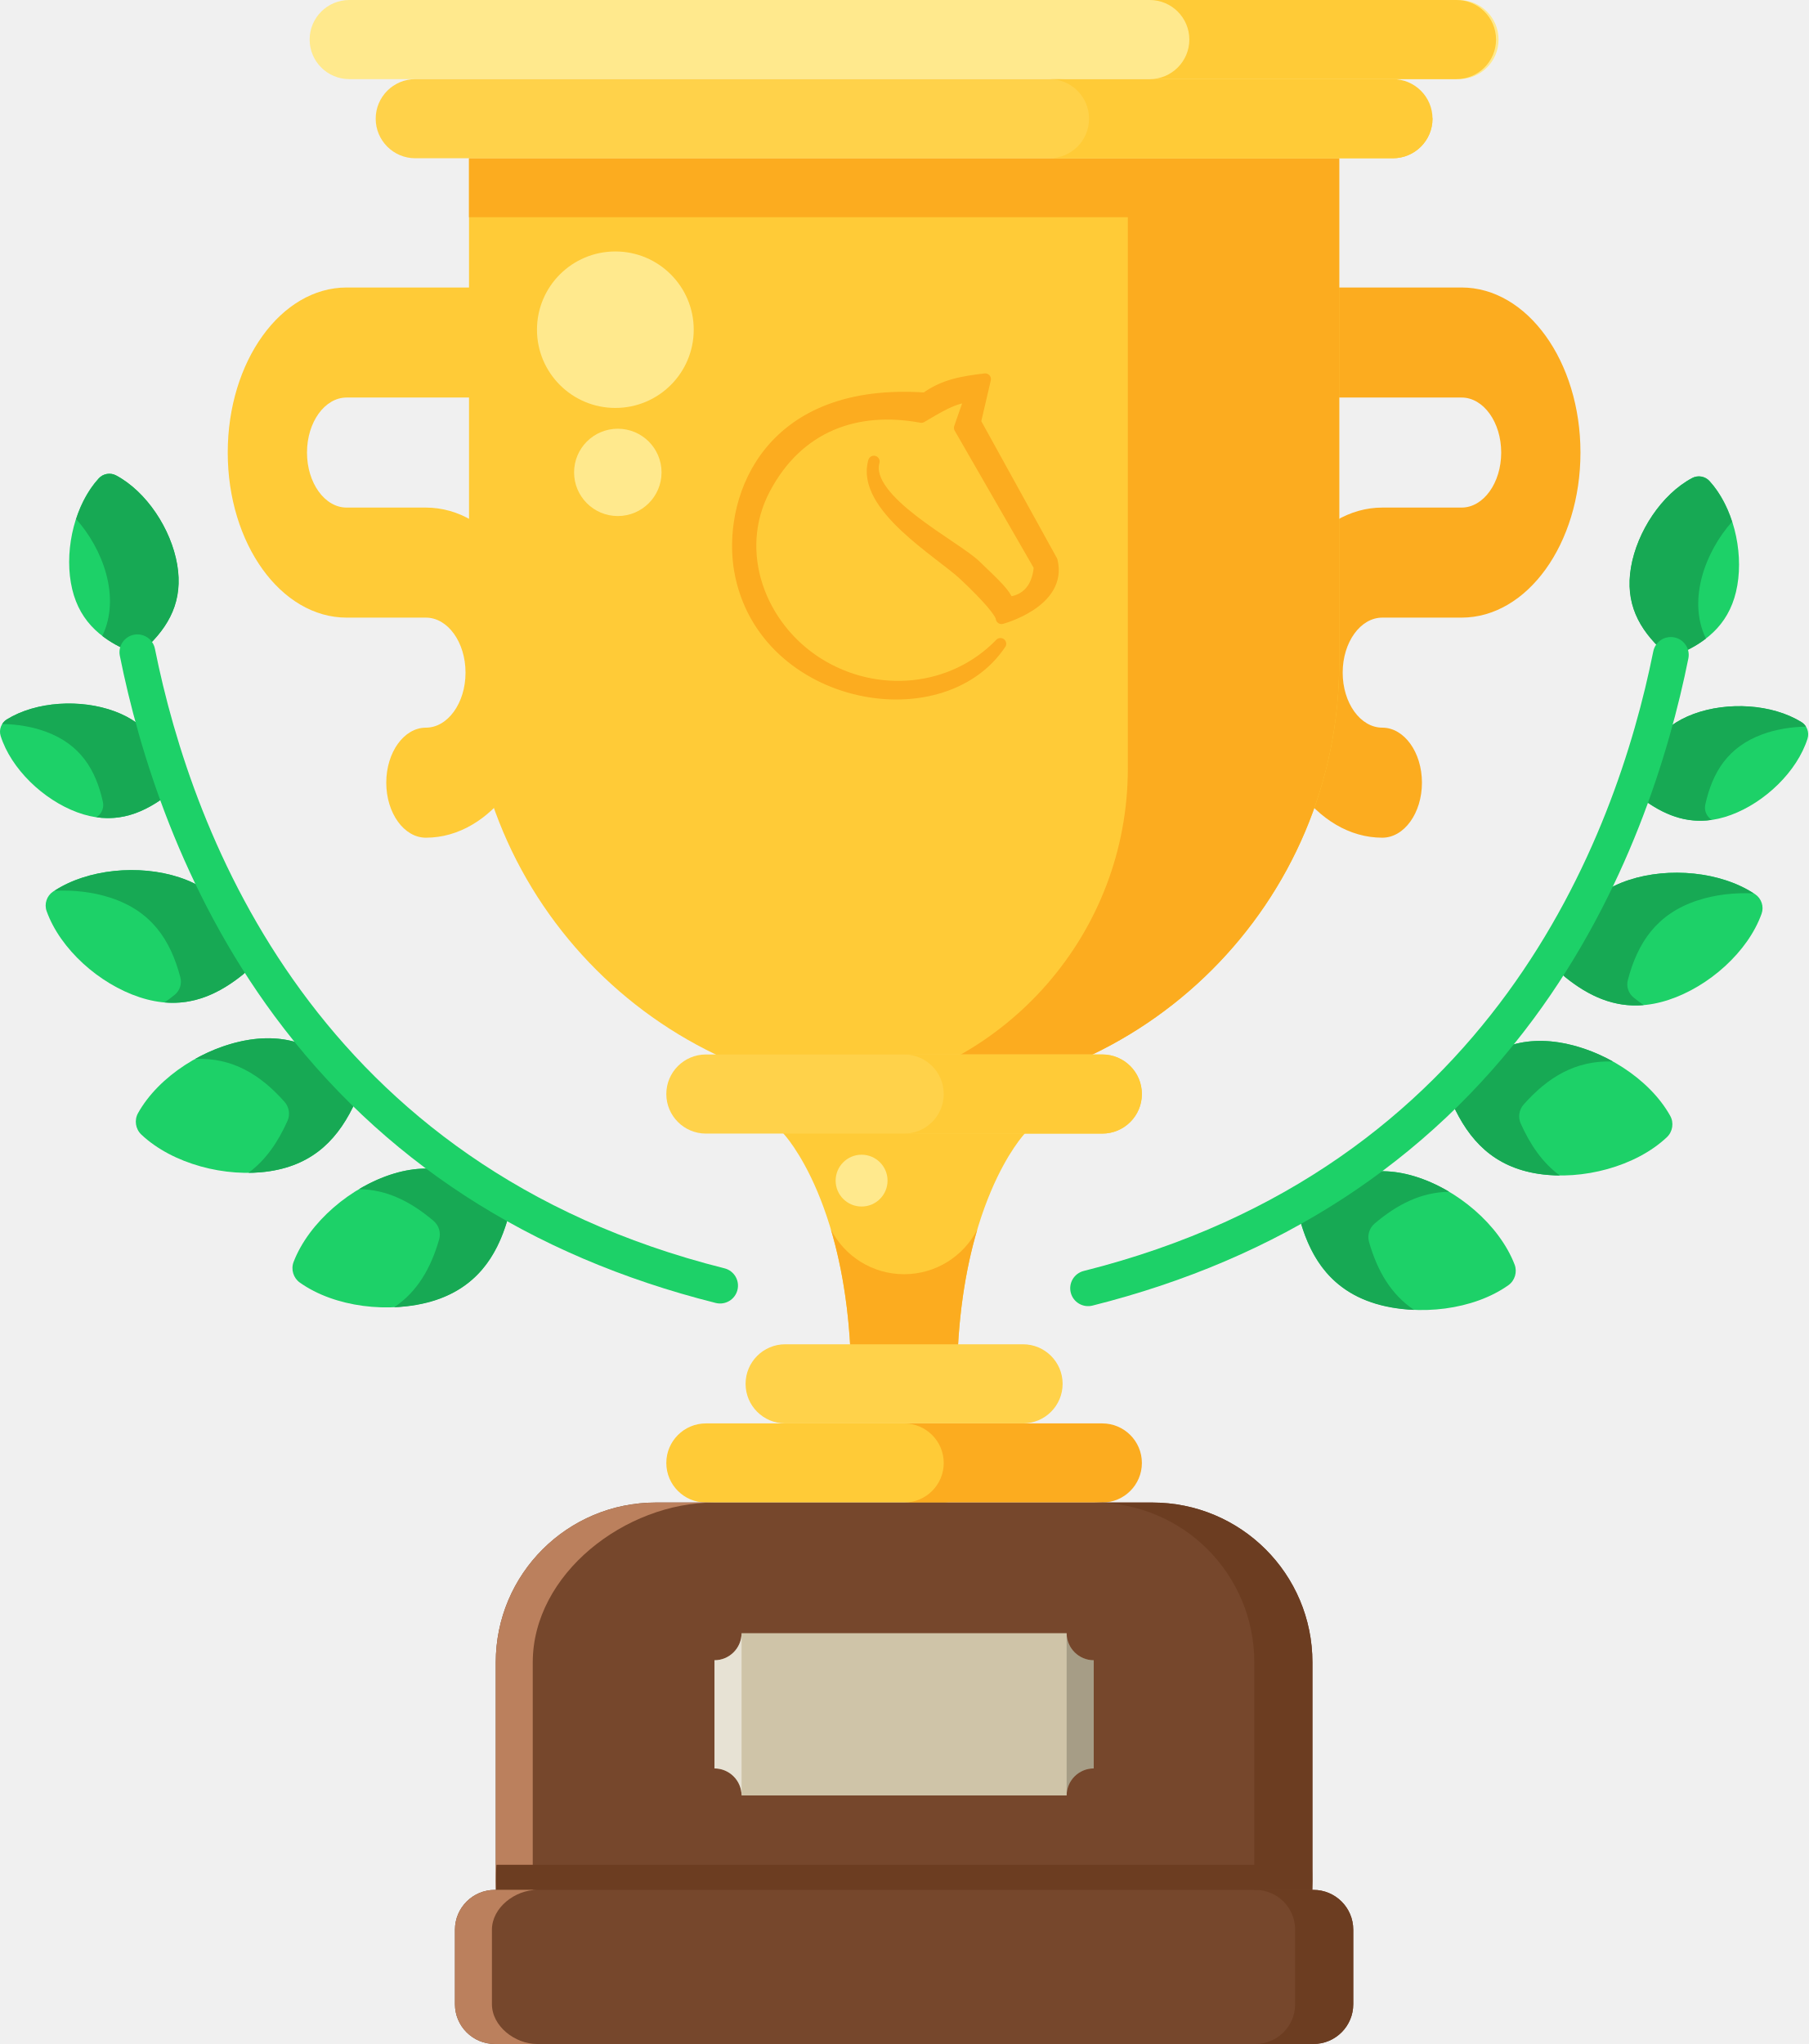
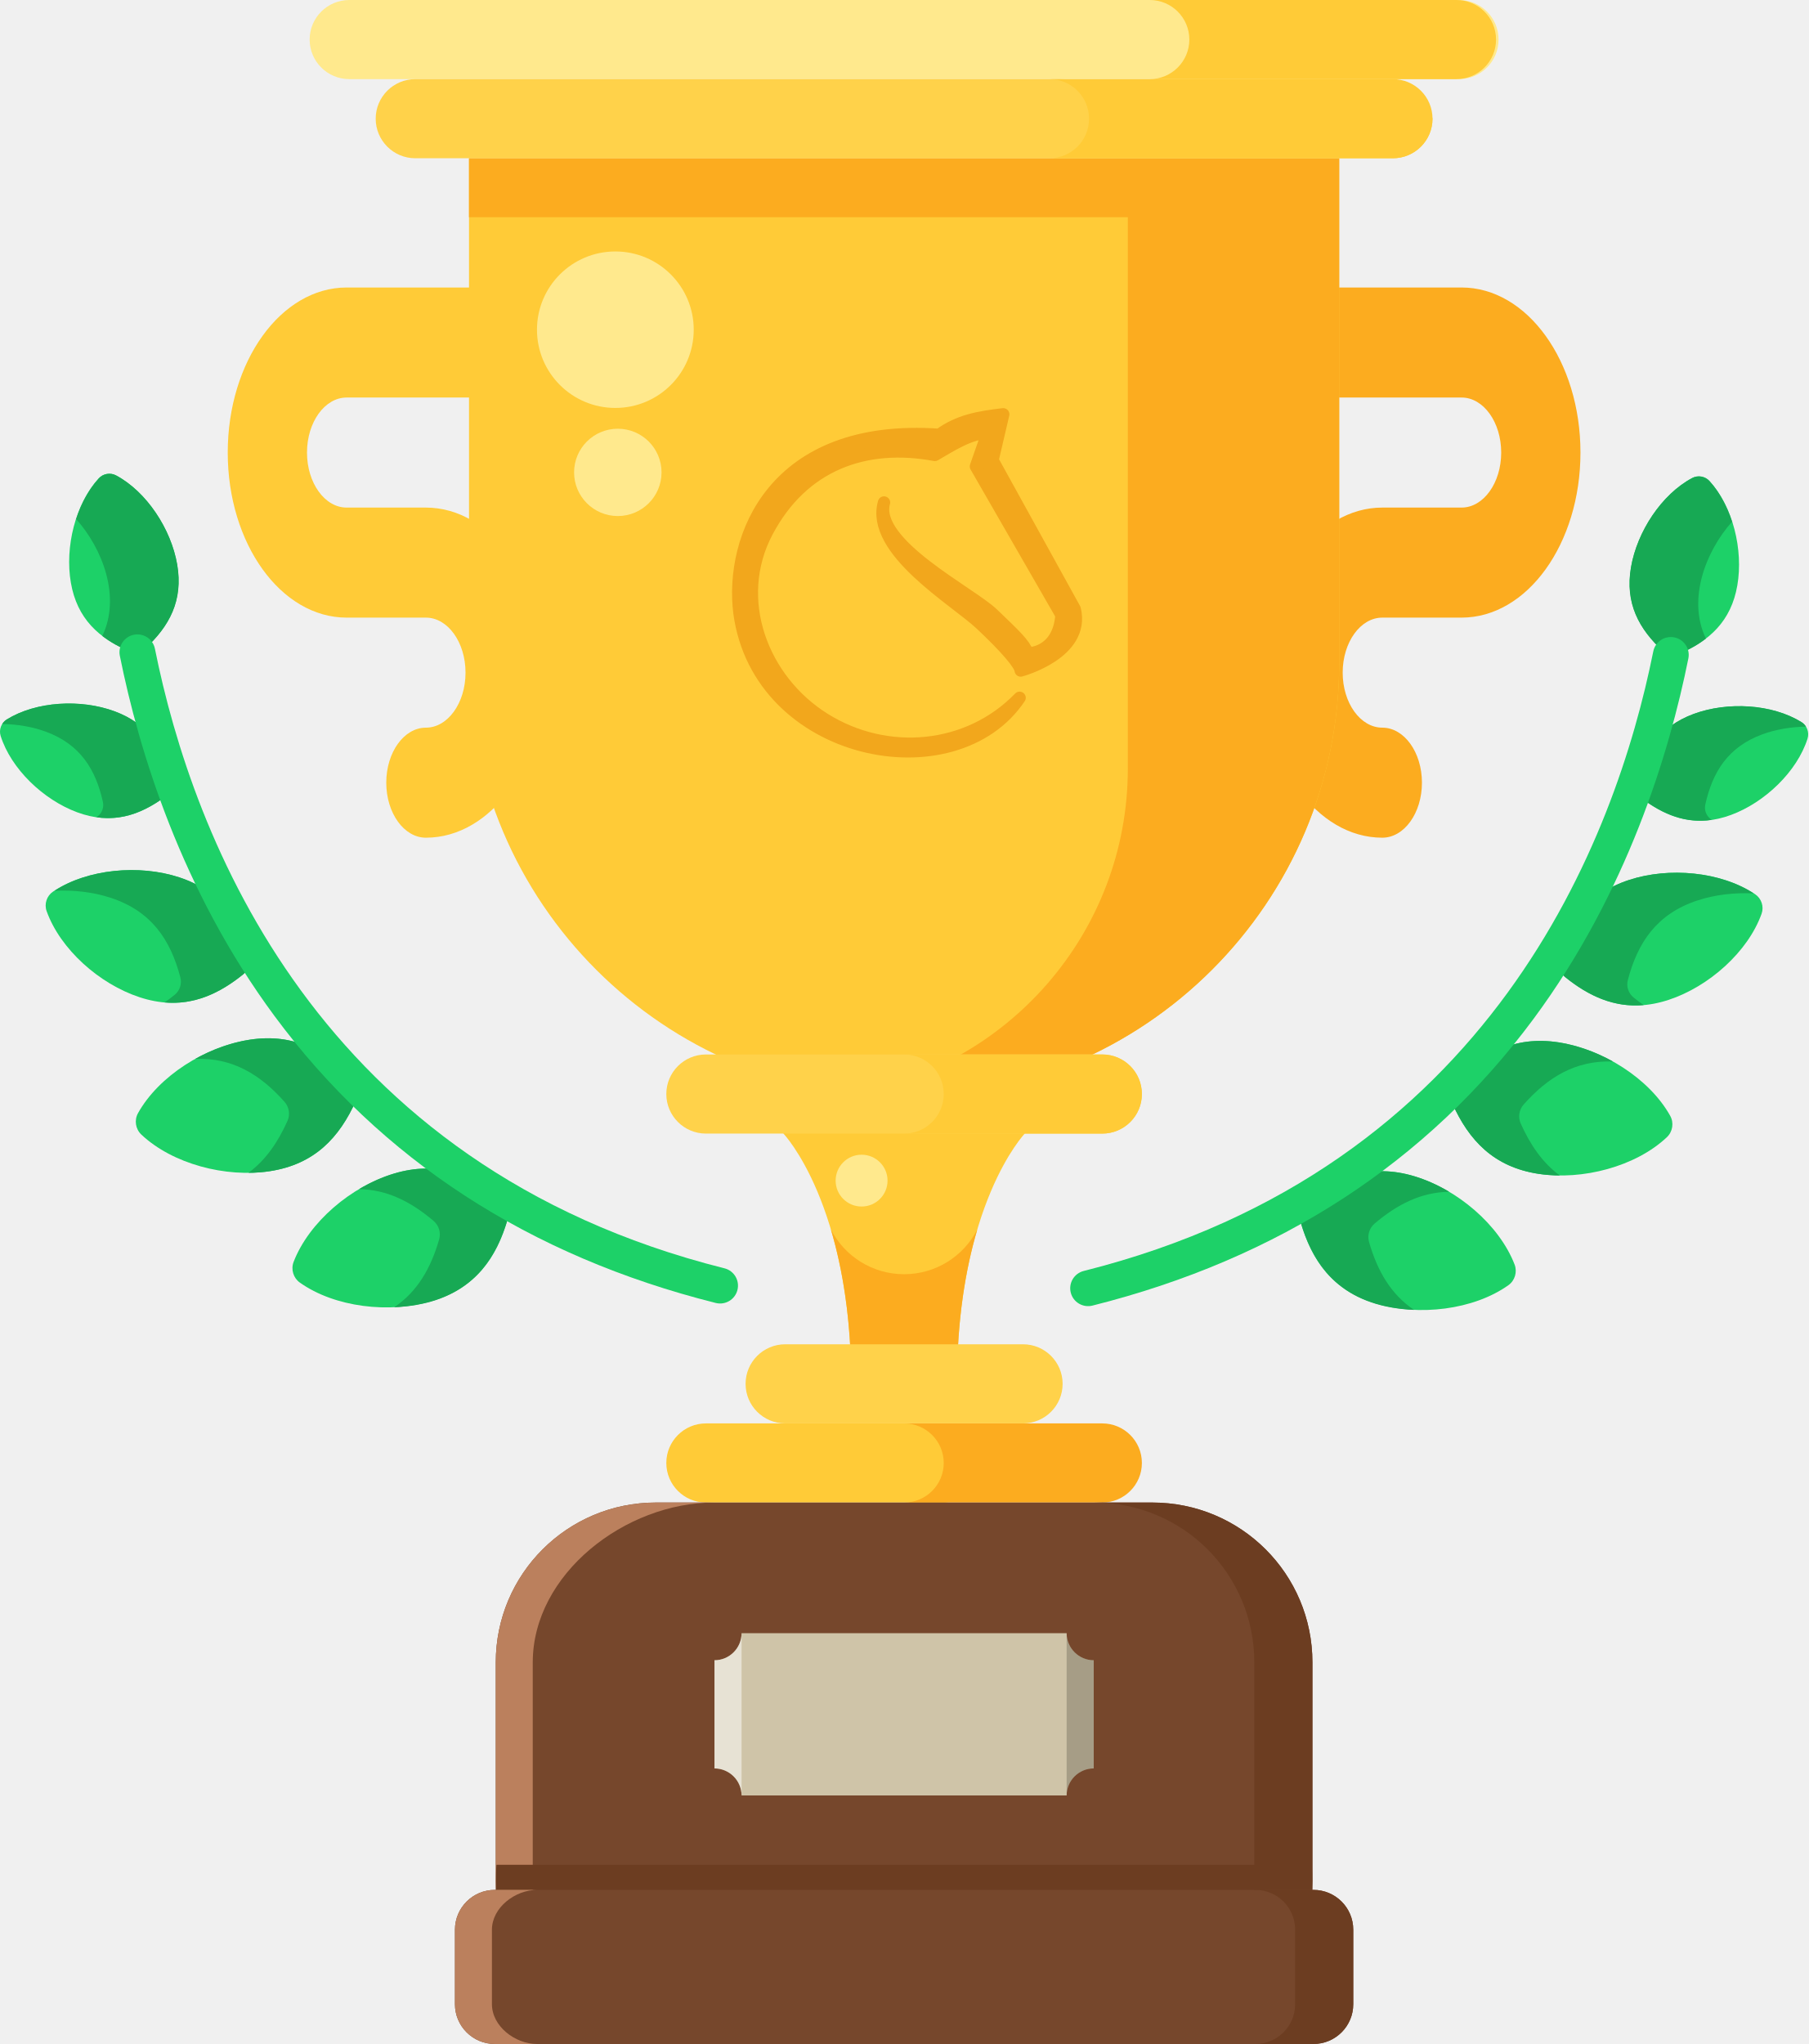
<svg xmlns="http://www.w3.org/2000/svg" height="470.657" width="416.442" id="svg756" xml:space="preserve" viewBox="0 0 416.442 470.657" version="1.1" enable-background="new 0 0 512 512">
  <defs id="defs760" />
  <g id="g754" transform="matrix(0.60848,0,0,0.60733,52.45033,79.85175)">
    <path id="path634" fill="#ffcb37" d="m 256,283.31 h 45.667 v 15 c 0,0 -25.667,26.875 -25.667,94.875 h -40 c 0,-68 -25.667,-94.875 -25.667,-94.875 v -15 z" />
    <path id="path636" fill="#fcac1f" d="m 256,393.19 h -20 c 0,-24.681 -3.382,-43.939 -7.69,-58.466 5.171,10.033 15.625,16.898 27.69,16.898 12.065,0 22.519,-6.866 27.69,-16.899 -4.308,14.527 -7.69,33.786 -7.69,58.467 z" />
    <path id="path638" stroke-width="1.179" fill="#ffcb37" d="M 256,19.243 H 45 c -8.284,0 -15,9.34 -15,20.86 0,11.52 6.716,20.86 15,20.86 h 30 c 24.853,0 45,28.018 45,62.581 0,34.563 -20.147,62.581 -45,62.581 -8.284,0 -15,-9.34 -15,-20.86 0,-11.52 6.716,-20.86 15,-20.86 8.284,0 15,-9.34 15,-20.86 0,-11.52 -6.716,-20.86 -15,-20.86 H 45 C 20.147,102.685 0,74.667 0,40.104 0,5.541 20.147,-22.477 45,-22.477 h 211" />
    <path id="path640" stroke-width="1.179" fill="#fcac1f" d="m 256,-22.478 h 211 c 24.853,0 45,28.018 45,62.581 0,34.563 -20.147,62.581 -45,62.581 h -30 c -8.284,0 -15,9.34 -15,20.86 0,11.52 6.716,20.86 15,20.86 8.284,0 15,9.34 15,20.86 0,11.52 -6.716,20.86 -15,20.86 -24.853,0 -45,-28.018 -45,-62.581 0,-34.563 20.147,-62.581 45,-62.581 h 30 c 8.284,0 15,-9.34 15,-20.86 0,-11.52 -6.716,-20.86 -15,-20.86 H 256" />
    <path id="path642" fill="#ffcb37" d="m 256,284.52 c 90.954,0 164.69,-73.732 164.69,-164.69 V -71.48 H 91.32 v 191.31 c 0,90.954 73.732,164.69 164.69,164.69 z" />
    <g id="g652">
      <path id="path644" fill="#fcac1f" d="m 91.316,-71.478 v 22.361 h 249.37 v 208.95 c 0,62.541 -46.047,114.32 -106.09,123.3 7.005,0.908 14.146,1.383 21.398,1.383 90.953,0 164.69,-73.732 164.69,-164.69 v -191.31 h -80 z" />
      <path id="path646" fill="#ffe98d" d="m 46,-101.48 h 420 c 8.284,0 15,-6.716 15,-15 0,-8.284 -6.716,-15 -15,-15 H 46 c -8.284,0 -15,6.716 -15,15 0,8.284 6.716,15 15,15 z" />
      <path id="path648" fill="#ffd24a" d="m 71,-71.478 h 370 c 8.284,0 15,-6.716 15,-15 0,-8.284 -133.14,-15 -141.42,-15 H 71 c -8.284,0 -15,6.716 -15,15 0,8.284 6.716,15 15,15 z" />
      <path id="path650" fill="#ffd24a" d="m 181,268.31 h 150 c 8.284,0 15,6.716 15,15 0,8.284 -6.716,15 -15,15 H 181 c -8.284,0 -15,-6.716 -15,-15 0,-8.285 6.716,-15 15,-15 z" />
    </g>
    <path id="path654" fill="#ffcb37" d="m 271,283.31 c 0,-8.284 -6.716,-15 -15,-15 h 75 c 8.284,0 15,6.716 15,15 0,8.284 -6.716,15 -15,15 h -75 c 8.284,0 15,-6.716 15,-15 z" />
    <g id="g664">
      <path id="path656" fill="#ffcb37" d="m 181,408.19 h 76.989 c 8.284,0 28.011,6.716 28.011,15 0,0 -6.716,15 -15,15 h -90 c -8.284,0 -15,-6.716 -15,-15 0,-8.285 6.716,-15 15,-15 z" />
      <path id="path658" fill="#fcac1f" d="m 271,423.19 c 0,-8.284 -6.716,-15 -15,-15 h 75 c 8.284,0 15,6.716 15,15 0,8.284 -6.716,15 -15,15 h -75 c 8.284,0 15,-6.716 15,-15 z" />
      <path id="path660" fill="#ffd24a" d="m 211,378.19 h 90 c 8.284,0 15,6.716 15,15 0,8.284 -6.716,15 -15,15 h -90 c -8.284,0 -15,-6.716 -15,-15 0,-8.285 6.716,-15 15,-15 z" />
      <path id="path662" fill="#ffcb37" d="m 326,-86.478 c 0,-8.284 -6.716,-15 -15,-15 h 130 c 8.284,0 15,6.716 15,15 0,8.284 -6.716,15 -15,15 H 311 c 8.284,0 15,-6.716 15,-15 z" />
    </g>
    <circle id="circle666" stroke-width="1.516" fill="#ffe98d" r="16.551" cy="47.62" cx="147.64" />
    <circle id="circle668" stroke-width="1.516" fill="#ffe98d" r="29.664" cy="-6.478" cx="146.71" />
-     <path id="path670" style="paint-order:normal" stroke-width="4.356" stroke-linejoin="round" stroke="#fcac1f" fill="#fcac1f" d="m 286.69,12.268 c -8.594,1.018 -15.709,2.197 -22.61,7.266 -58.766,-4.135 -73.926,36.646 -70.584,63.025 6.849,50.768 76.056,64.338 98.972,30.039 -18.124,18.742 -46.932,21.314 -68.96,7.511 -22.027,-13.803 -32.899,-42.353 -20.264,-66.279 12.635,-23.926 34.849,-31.735 59.282,-27.181 5.918,-3.453 12.722,-7.841 18.64,-7.762 l -4.127,11.833 30.234,52.606 c -1.067,13.768 -11.911,13.567 -11.911,13.567 -1.399,-3.582 -4.543,-6.411 -12.353,-13.947 -7.81,-7.536 -42.523,-24.784 -38.441,-39.467 -4.873,16.967 25.106,34.463 34.185,43.013 9.079,8.55 13.927,14.321 14.109,16.453 0,0 22.869,-6.098 19.084,-21.74 l -29.041,-52.692 z m 6.447,88.603 v 0.018 z" />
+     <path id="path670" style="display:inline;paint-order:normal;fill:#f2a71c;fill-opacity:1;stroke:#f2a71c;stroke-opacity:1" stroke-width="4.667" stroke-linejoin="round" stroke="#fcac1f" fill="#fcac1f" d="m 293.522,25.596 c -9.207,1.09 -16.829,2.354 -24.222,7.784 -62.957,-4.429 -79.198,39.259 -75.617,67.519 7.337,54.388 81.48,68.926 106.03,32.181 -19.416,20.079 -50.279,22.834 -73.878,8.047 -23.598,-14.787 -35.245,-45.373 -21.709,-71.005 13.536,-25.632 37.334,-33.998 63.509,-29.119 6.34,-3.699 13.629,-8.4 19.969,-8.315 l -4.421,12.677 32.39,56.357 c -1.143,14.75 -12.76,14.534 -12.76,14.534 -1.499,-3.837 -4.867,-6.868 -13.234,-14.942 -8.367,-8.073 -45.555,-26.551 -41.182,-42.281 -5.221,18.177 26.896,36.921 36.623,46.08 9.726,9.159 14.92,15.342 15.115,17.626 0,0 24.5,-6.533 20.445,-23.29 L 289.468,42.999 Z m 6.907,94.921 v 0.019 z" />
    <path id="path672" fill="#ffcb37" d="m 348.96,-131.48 c 8.284,0 15,6.716 15,15 0,8.284 -6.716,15 -15,15 h 116.09 c 8.284,0 15,-6.716 15,-15 0,-8.284 -6.716,-15 -15,-15 z" />
    <circle id="circle674" stroke-width="0.9" fill="#ffe98d" r="9.824" cy="316.14" cx="-239.91" transform="scale(-1,1)" />
    <g id="g702" stroke-width="1.333" transform="matrix(-0.62969,0.18837,0.18837,0.62969,3009.2,2624.6)">
      <g id="g686" fill="#1dd168">
        <path id="path676" d="m 3356.8,-4608.8 c 2.839,-3.641 2.844,-8.828 0.021,-12.479 -15.073,-19.469 -44.177,-32.198 -69.911,-32.245 -26.031,-0.047 -42.526,12.901 -55.349,32.708 -2.177,3.365 -2.188,7.734 -0.021,11.109 12.75,19.854 29.203,32.859 55.234,32.906 25.734,0.042 54.88,-12.583 70.026,-32 z" />
        <path id="path678" d="m 3419.8,-4716.8 c 2.297,-4 1.583,-9.141 -1.724,-12.359 -17.651,-17.172 -48.245,-25.708 -73.734,-22.156 -25.786,3.594 -40.307,18.724 -50.234,40.125 -1.688,3.641 -1.083,7.969 1.536,11.005 15.401,17.875 33.505,28.453 59.292,24.859 25.484,-3.552 52.583,-20.13 64.864,-41.474 z" />
        <path id="path680" d="m 3435.1,-4855.9 c 0.229,-4.375 -2.588,-8.417 -6.766,-9.719 -22.307,-6.953 -51.87,-1.036 -71.911,12.917 -20.271,14.12 -26.068,33.156 -25.271,55.531 0.13,3.802 2.505,7.208 6.021,8.656 20.708,8.51 40.578,9.682 60.849,-4.432 20.042,-13.953 35.854,-39.62 37.078,-62.953 z" />
        <path id="path682" d="m 3431.5,-4960.3 c 0.052,-3.734 -2.474,-7.089 -6.078,-8.068 -19.234,-5.214 -44.234,0.766 -60.875,13.297 -16.828,12.672 -21.162,29.083 -19.776,48.125 0.234,3.24 2.365,6.062 5.412,7.188 17.917,6.594 34.885,6.963 51.719,-5.708 16.635,-12.531 29.297,-34.906 29.599,-54.833 z" />
        <path id="path684" d="m 3334.8,-5086.5 c -3.203,-1.922 -7.37,-1.417 -10.026,1.214 -14.146,14.031 -21.495,38.672 -18.99,59.344 2.536,20.917 14.568,32.891 31.745,41.229 2.922,1.417 6.432,0.99 8.932,-1.083 14.682,-12.203 23.505,-26.703 20.964,-47.62 -2.505,-20.677 -15.526,-42.844 -32.625,-53.083 z" />
      </g>
      <g id="g698" fill="#17a954">
        <path id="path688" d="m 3272.8,-4609.7 c -2.167,-3.375 -2.156,-7.745 0.021,-11.109 9.287,-14.349 20.526,-25.062 35.896,-29.88 -7.26,-1.828 -14.635,-2.818 -21.755,-2.828 -26.031,-0.047 -42.531,12.901 -55.349,32.708 -2.182,3.365 -2.188,7.734 -0.021,11.109 17.391,27.078 41.385,39.088 77.26,30.094 -15.49,-4.833 -26.76,-15.63 -36.052,-30.094 z" />
        <path id="path690" d="m 3336.9,-4700.2 c -2.615,-3.037 -3.219,-7.365 -1.536,-11.005 8.838,-19.052 21.338,-33.109 42.161,-38.505 -11.062,-2.453 -22.542,-3.099 -33.135,-1.62 -25.786,3.594 -40.307,18.724 -50.234,40.125 -1.688,3.635 -1.083,7.969 1.536,11.005 15.401,17.875 33.505,28.453 59.292,24.859 3.995,-0.557 8.037,-1.438 12.047,-2.604 -11.562,-4.151 -21.292,-11.995 -30.13,-22.255 z" />
        <path id="path692" d="m 3378.3,-4788.5 c -3.521,-1.443 -5.891,-4.849 -6.026,-8.651 -0.792,-22.375 5,-41.417 25.276,-55.531 8.625,-6.005 19.016,-10.51 29.833,-13.151 -22.203,-6.542 -51.255,-0.625 -71.047,13.151 -20.271,14.115 -26.068,33.156 -25.271,55.531 0.13,3.802 2.505,7.208 6.021,8.651 16.333,6.714 32.146,8.854 48.047,2.537 -2.271,-0.75 -4.547,-1.594 -6.833,-2.537 z" />
        <path id="path694" d="m 3391.4,-4899.8 c -3.047,-1.12 -5.177,-3.948 -5.412,-7.182 -1.385,-19.047 2.948,-35.453 19.776,-48.13 6.614,-4.974 14.552,-8.896 22.917,-11.516 -0.922,-0.812 -2.016,-1.443 -3.25,-1.776 -19.234,-5.219 -44.24,0.766 -60.875,13.292 -16.833,12.672 -21.167,29.083 -19.776,48.13 0.234,3.234 2.365,6.062 5.412,7.182 14.438,5.318 28.26,6.578 41.891,0.234 -0.229,-0.078 -0.453,-0.146 -0.682,-0.234 z" />
        <path id="path696" d="m 3354,-5067.7 c -5.323,-7.719 -11.896,-14.312 -19.229,-18.703 -3.203,-1.922 -7.37,-1.417 -10.026,1.214 -14.146,14.031 -21.495,38.672 -18.99,59.344 2.536,20.917 14.568,32.891 31.745,41.229 2.922,1.417 6.432,0.99 8.932,-1.083 4.87,-4.047 9.078,-8.359 12.458,-13.068 -16.885,-18.552 -14.536,-48.307 -4.891,-68.932 z" />
      </g>
      <path id="path700" fill="#1dd168" d="m 3116.6,-4532.5 c -2.911,-4.891 -1.307,-11.214 3.583,-14.12 208.08,-123.89 222,-326.59 211.79,-436.4 -0.526,-5.661 3.635,-10.688 9.302,-11.214 5.661,-0.526 10.688,3.641 11.214,9.302 5.167,55.495 4.88,139.53 -25.818,224.74 -34.885,96.823 -100.81,174.64 -195.95,231.28 -4.885,2.906 -11.208,1.307 -14.12,-3.583 z" />
    </g>
    <g id="g730" stroke-width="1.333" transform="matrix(0.62969,0.18837,-0.18837,0.62969,-2497.2,2625.6)">
      <g id="g714" fill="#1dd168">
        <path id="path704" d="m 3356.8,-4608.8 c 2.839,-3.641 2.844,-8.828 0.021,-12.479 -15.073,-19.469 -44.177,-32.198 -69.911,-32.245 -26.031,-0.047 -42.526,12.901 -55.349,32.708 -2.177,3.365 -2.188,7.734 -0.021,11.109 12.75,19.854 29.203,32.859 55.234,32.906 25.734,0.042 54.88,-12.583 70.026,-32 z" />
        <path id="path706" d="m 3419.8,-4716.8 c 2.297,-4 1.583,-9.141 -1.724,-12.359 -17.651,-17.172 -48.245,-25.708 -73.734,-22.156 -25.786,3.594 -40.307,18.724 -50.234,40.125 -1.688,3.641 -1.083,7.969 1.536,11.005 15.401,17.875 33.505,28.453 59.292,24.859 25.484,-3.552 52.583,-20.13 64.864,-41.474 z" />
        <path id="path708" d="m 3435.1,-4855.9 c 0.229,-4.375 -2.588,-8.417 -6.766,-9.719 -22.307,-6.953 -51.87,-1.036 -71.911,12.917 -20.271,14.12 -26.068,33.156 -25.271,55.531 0.13,3.802 2.505,7.208 6.021,8.656 20.708,8.51 40.578,9.682 60.849,-4.432 20.042,-13.953 35.854,-39.62 37.078,-62.953 z" />
        <path id="path710" d="m 3431.5,-4960.3 c 0.052,-3.734 -2.474,-7.089 -6.078,-8.068 -19.234,-5.214 -44.234,0.766 -60.875,13.297 -16.828,12.672 -21.162,29.083 -19.776,48.125 0.234,3.24 2.365,6.062 5.412,7.188 17.917,6.594 34.885,6.963 51.719,-5.708 16.635,-12.531 29.297,-34.906 29.599,-54.833 z" />
        <path id="path712" d="m 3334.8,-5086.5 c -3.203,-1.922 -7.37,-1.417 -10.026,1.214 -14.146,14.031 -21.495,38.672 -18.99,59.344 2.536,20.917 14.568,32.891 31.745,41.229 2.922,1.417 6.432,0.99 8.932,-1.083 14.682,-12.203 23.505,-26.703 20.964,-47.62 -2.505,-20.677 -15.526,-42.844 -32.625,-53.083 z" />
      </g>
      <g id="g726" fill="#17a954">
        <path id="path716" d="m 3272.8,-4609.7 c -2.167,-3.375 -2.156,-7.745 0.021,-11.109 9.287,-14.349 20.526,-25.062 35.896,-29.88 -7.26,-1.828 -14.635,-2.818 -21.755,-2.828 -26.031,-0.047 -42.531,12.901 -55.349,32.708 -2.182,3.365 -2.188,7.734 -0.021,11.109 17.391,27.078 41.385,39.088 77.26,30.094 -15.49,-4.833 -26.76,-15.63 -36.052,-30.094 z" />
        <path id="path718" d="m 3336.9,-4700.2 c -2.615,-3.037 -3.219,-7.365 -1.536,-11.005 8.838,-19.052 21.338,-33.109 42.161,-38.505 -11.062,-2.453 -22.542,-3.099 -33.135,-1.62 -25.786,3.594 -40.307,18.724 -50.234,40.125 -1.688,3.635 -1.083,7.969 1.536,11.005 15.401,17.875 33.505,28.453 59.292,24.859 3.995,-0.557 8.037,-1.438 12.047,-2.604 -11.562,-4.151 -21.292,-11.995 -30.13,-22.255 z" />
        <path id="path720" d="m 3378.3,-4788.5 c -3.521,-1.443 -5.891,-4.849 -6.026,-8.651 -0.792,-22.375 5,-41.417 25.276,-55.531 8.625,-6.005 19.016,-10.51 29.833,-13.151 -22.203,-6.542 -51.255,-0.625 -71.047,13.151 -20.271,14.115 -26.068,33.156 -25.271,55.531 0.13,3.802 2.505,7.208 6.021,8.651 16.333,6.714 32.146,8.854 48.047,2.537 -2.271,-0.75 -4.547,-1.594 -6.833,-2.537 z" />
        <path id="path722" d="m 3391.4,-4899.8 c -3.047,-1.12 -5.177,-3.948 -5.412,-7.182 -1.385,-19.047 2.948,-35.453 19.776,-48.13 6.614,-4.974 14.552,-8.896 22.917,-11.516 -0.922,-0.812 -2.016,-1.443 -3.25,-1.776 -19.234,-5.219 -44.24,0.766 -60.875,13.292 -16.833,12.672 -21.167,29.083 -19.776,48.13 0.234,3.234 2.365,6.062 5.412,7.182 14.438,5.318 28.26,6.578 41.891,0.234 -0.229,-0.078 -0.453,-0.146 -0.682,-0.234 z" />
        <path id="path724" d="m 3354,-5067.7 c -5.323,-7.719 -11.896,-14.312 -19.229,-18.703 -3.203,-1.922 -7.37,-1.417 -10.026,1.214 -14.146,14.031 -21.495,38.672 -18.99,59.344 2.536,20.917 14.568,32.891 31.745,41.229 2.922,1.417 6.432,0.99 8.932,-1.083 4.87,-4.047 9.078,-8.359 12.458,-13.068 -16.885,-18.552 -14.536,-48.307 -4.891,-68.932 z" />
      </g>
      <path id="path728" fill="#1dd168" d="m 3116.6,-4532.5 c -2.911,-4.891 -1.307,-11.214 3.583,-14.12 208.08,-123.89 222,-326.59 211.79,-436.4 -0.526,-5.661 3.635,-10.688 9.302,-11.214 5.661,-0.526 10.688,3.641 11.214,9.302 5.167,55.495 4.88,139.53 -25.818,224.74 -34.885,96.823 -100.81,174.64 -195.95,231.28 -4.885,2.906 -11.208,1.307 -14.12,-3.583 z" />
    </g>
    <g id="g748">
      <rect id="rect732" style="paint-order:markers fill stroke" fill="#76472c" ry="60.624" height="204.07" width="309.1" y="438.19" x="101.45" />
      <path id="path734" style="paint-order:markers fill stroke" fill="#6c3d21" d="m 349.93,438.19 c 33.586,0 60.623,27.039 60.623,60.625 v 82.826 c 0,33.586 -27.037,60.623 -60.623,60.623 h -22 c 33.586,0 60.623,-27.037 60.623,-60.623 v -82.826 c 0,-33.586 -27.037,-60.625 -60.623,-60.625 z" />
      <path id="path736" style="paint-order:markers fill stroke" fill="#bb805d" d="m 162.07,438.19 c -33.586,0 -60.623,27.039 -60.623,60.625 v 82.826 c 0,33.586 27.037,60.623 60.623,60.623 h 22 c -33.586,0 -68.623,-27.037 -68.623,-60.623 v -82.826 c 0,-33.586 35.037,-60.625 68.623,-60.625 z" />
      <rect id="rect738" style="paint-order:markers fill stroke" fill="#76472c" ry="15.105" height="58.43" width="340.01" y="585.05" x="85.997" />
      <path id="path740" style="paint-order:markers fill stroke" fill="#6c3d21" d="m 101.71,575.54 c -0.119,0 -0.215,5.906 -0.215,10.756 0,4.85 0.096,-1.246 0.215,-1.246 h 308.58 c 0.119,0 0.215,6.096 0.215,1.246 0,-4.85 -0.096,-10.756 -0.215,-10.756 z" />
      <path id="path742" style="paint-order:markers fill stroke" fill="#bb805d" d="m 101.1,585.05 c -8.368,0 -15.105,6.737 -15.105,15.106 v 28.219 c 0,8.368 6.737,15.106 15.105,15.106 h 16 c -8.368,0 -17.105,-6.737 -17.105,-15.106 v -28.219 c 0,-8.368 8.737,-15.106 17.105,-15.106 z" />
      <path id="path744" style="paint-order:markers fill stroke" fill="#6c3d21" d="m 410.9,585.05 c 8.368,0 15.106,6.737 15.106,15.106 v 28.219 c 0,8.368 -6.737,15.106 -15.106,15.106 h -22 c 8.368,0 15.106,-6.737 15.106,-15.106 v -28.219 c 0,-8.368 -6.737,-15.106 -15.106,-15.106 z" />
      <path id="path746" stroke-width="1.282" fill="#cfc4a8" d="m 194.48,487.73 h 123.04 c 0,5.636 4.616,10.254 10.252,10.254 v 41.013 c -5.636,0 -10.252,4.617 -10.252,10.254 H 194.48 c 0,-5.636 -4.611,-10.254 -10.254,-10.254 v -41.013 c 5.643,0 10.254,-4.616 10.254,-10.254 z" />
    </g>
    <path id="path750" stroke-width="1.282" opacity="0.5" fill="#ffffff" d="m 184.23,497.99 v 41.013 c 5.643,0 10.254,4.617 10.254,10.254 v -61.521 c 0,5.638 -4.611,10.254 -10.254,10.254 z" />
    <path id="path752" stroke-width="1.282" opacity="0.2" d="m 327.77,539 v -41.013 c -5.647,0 -10.252,-4.617 -10.252,-10.254 v 61.521 c 0,-5.638 4.604,-10.254 10.252,-10.254 z" />
  </g>
</svg>
